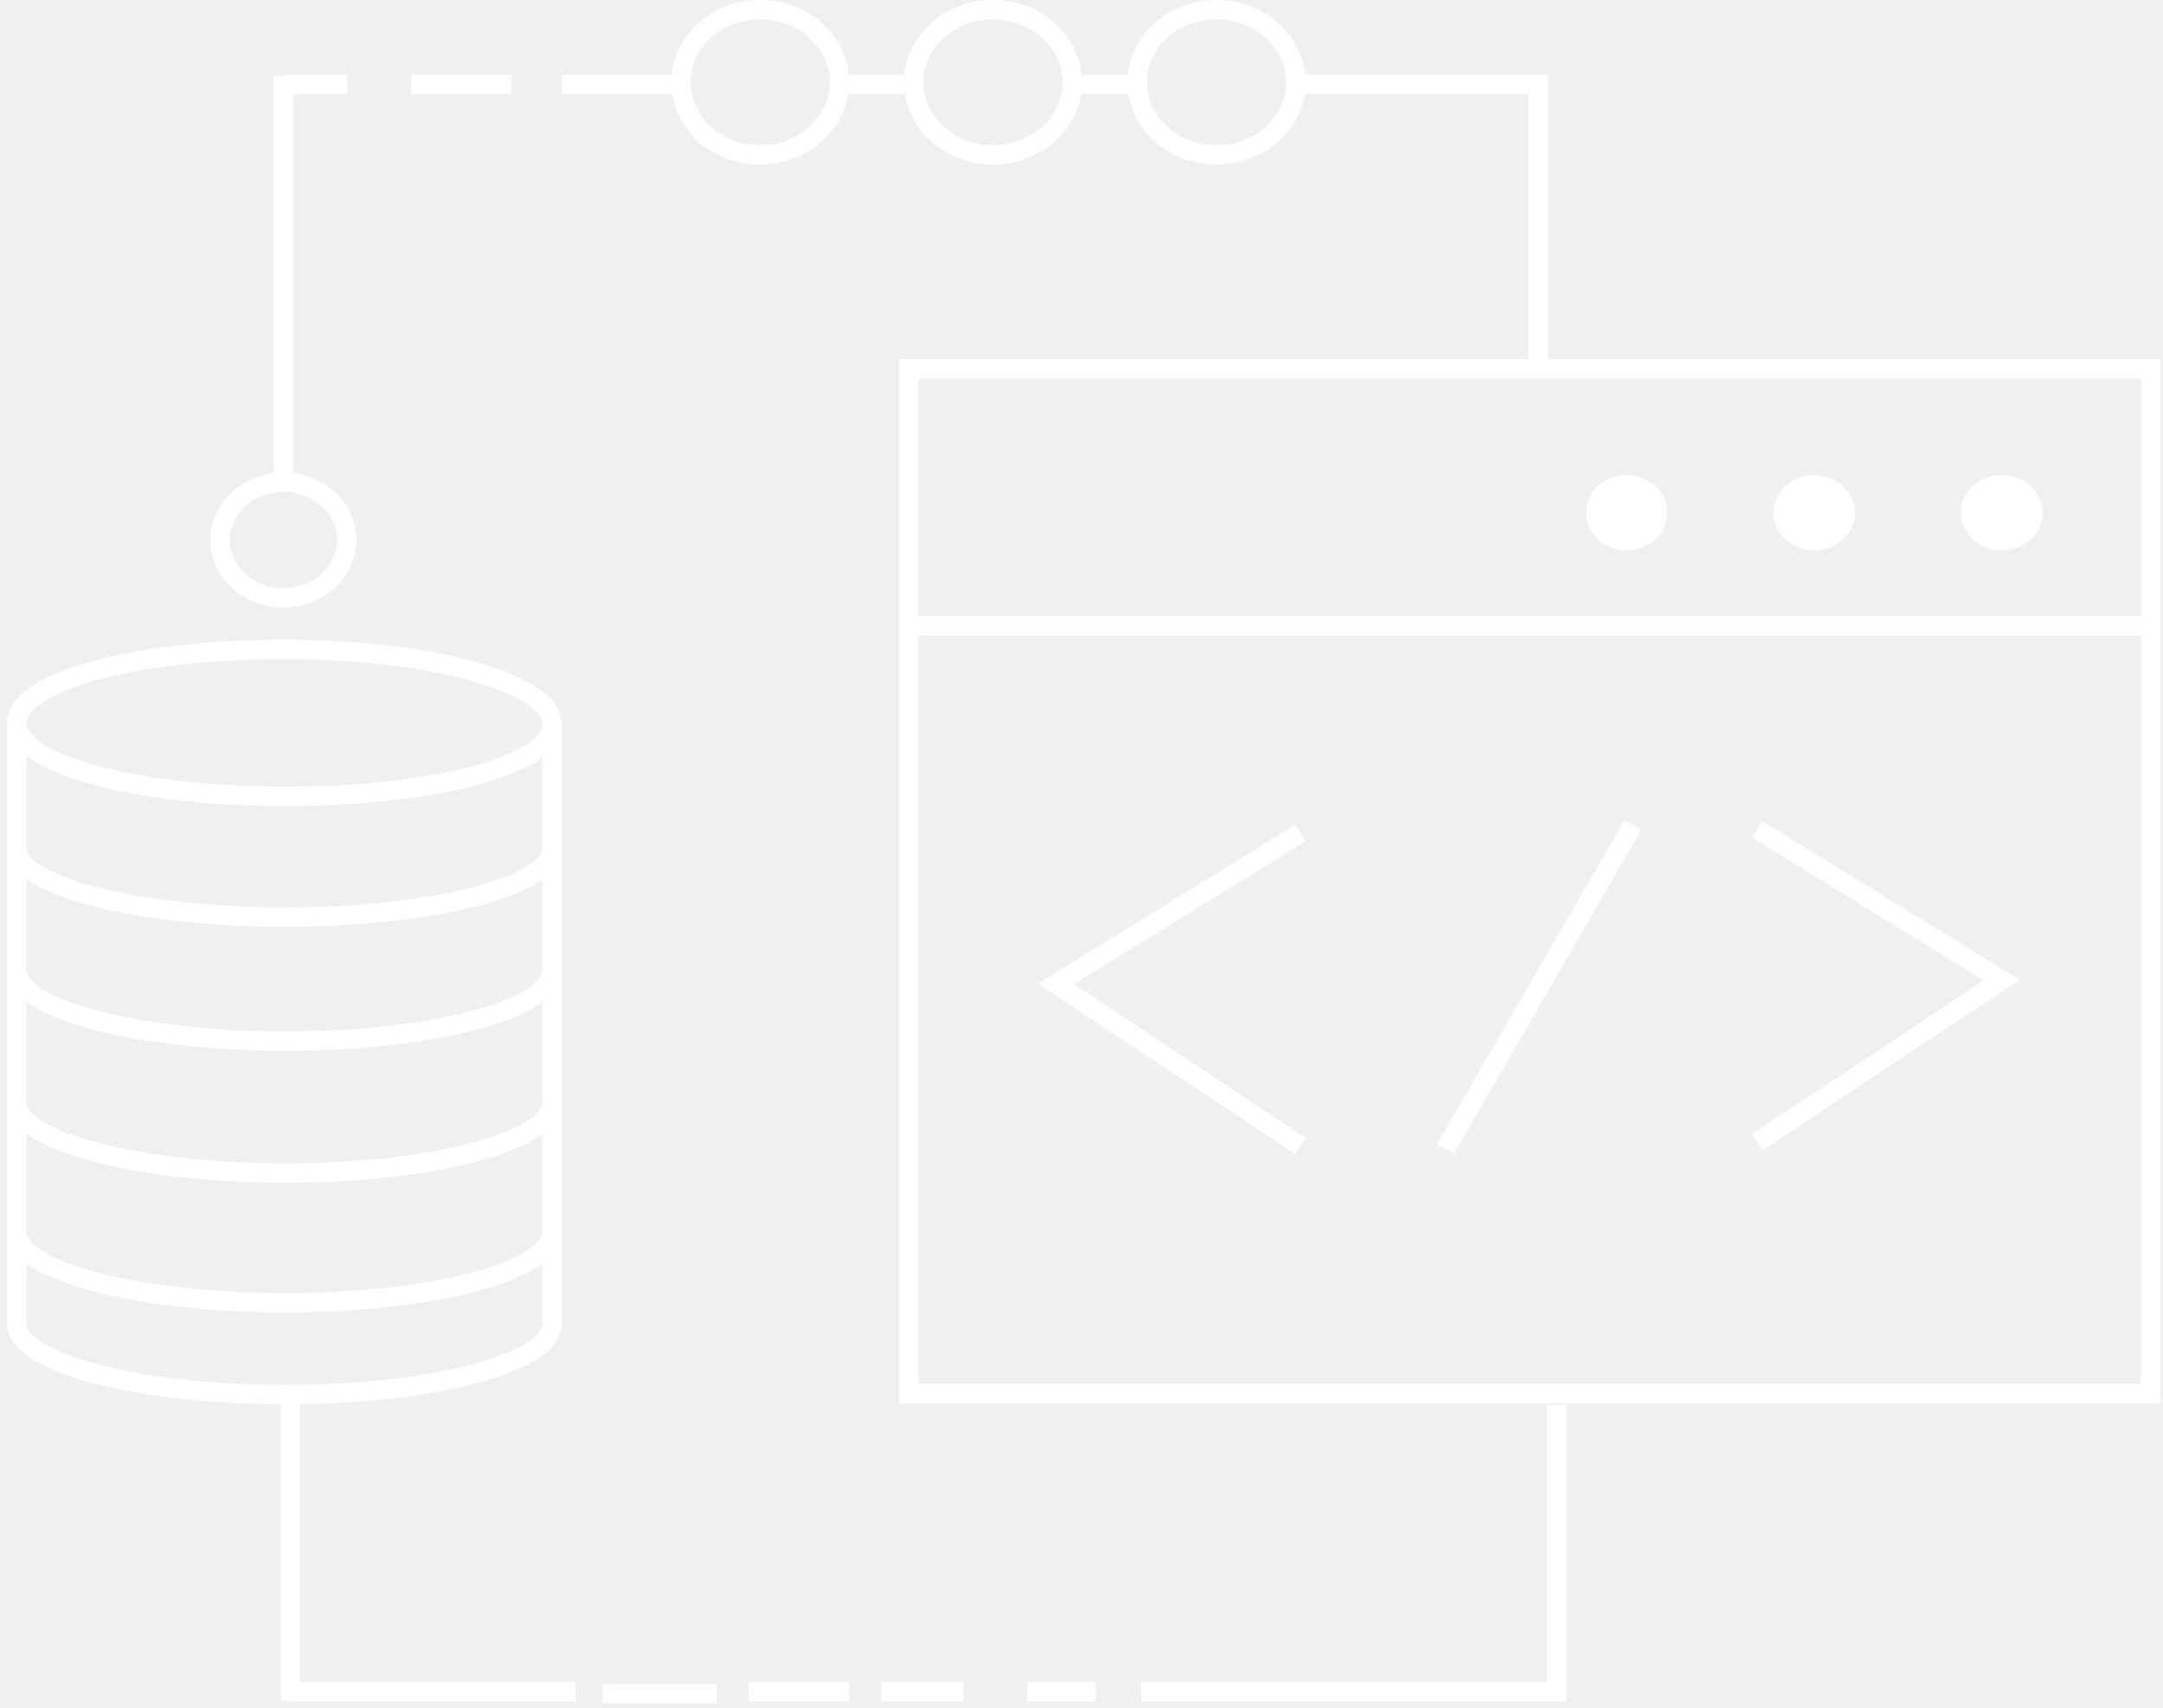
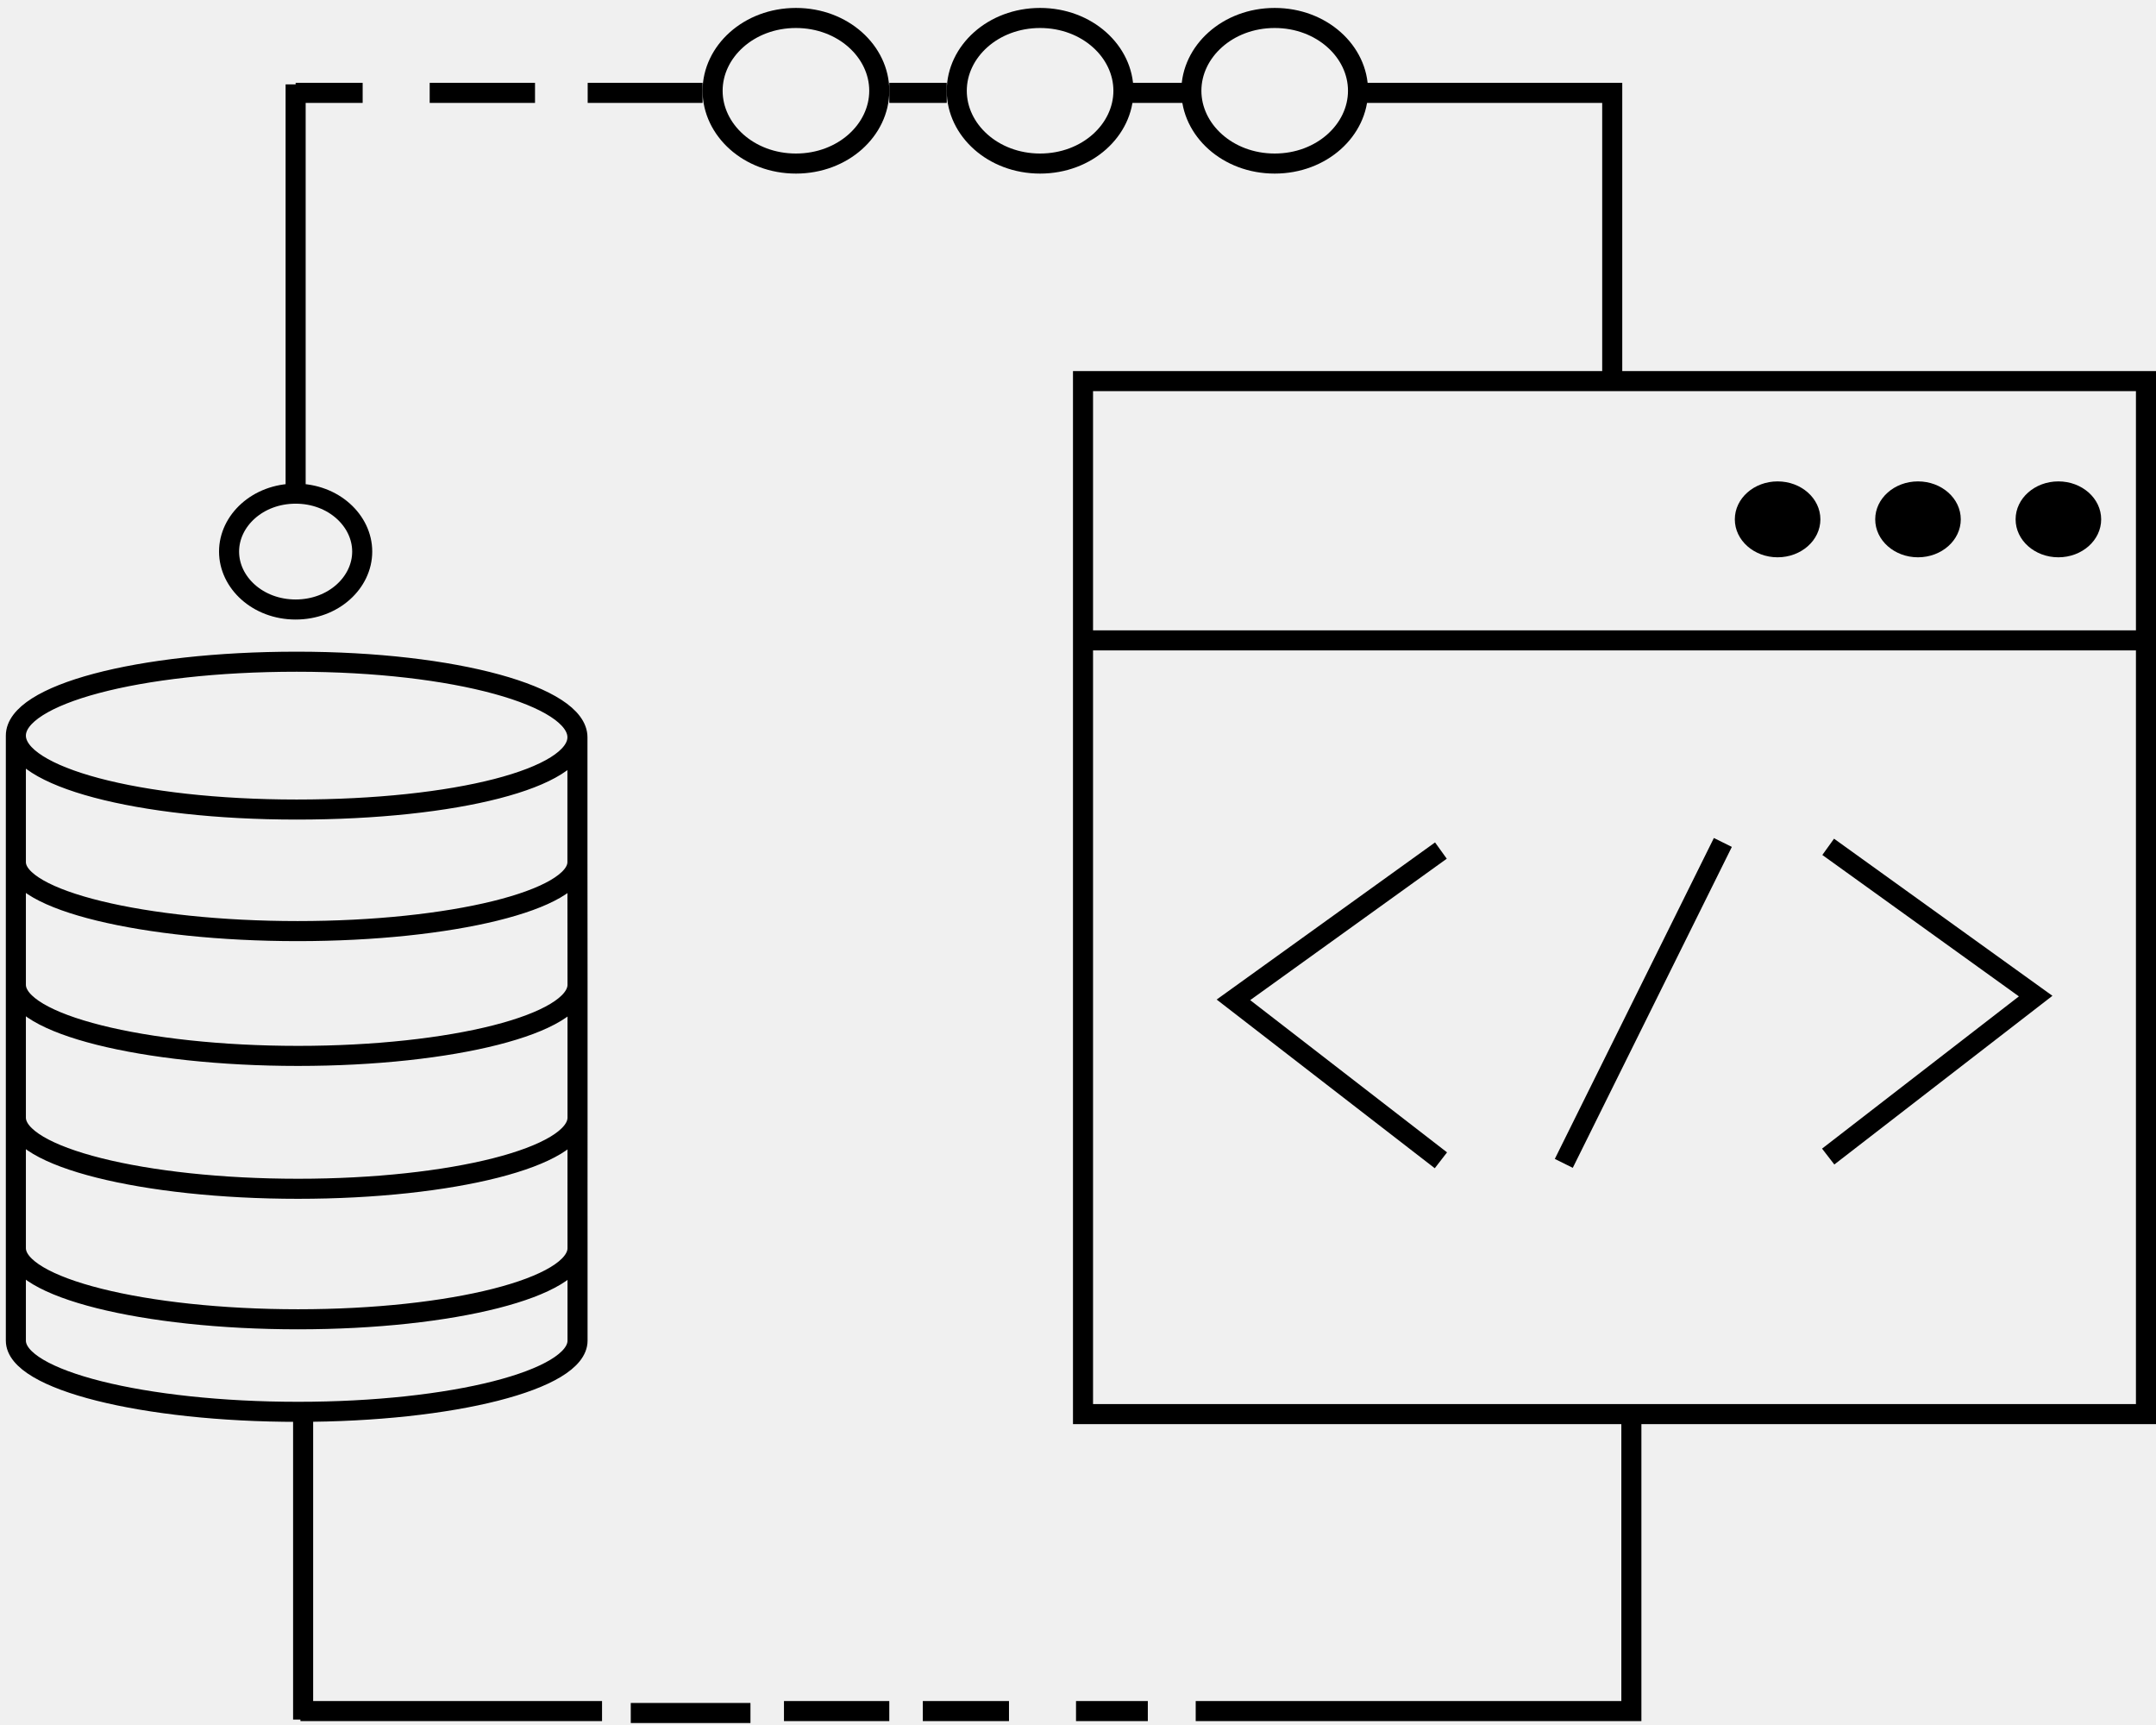
- <svg xmlns="http://www.w3.org/2000/svg" width="223" height="176" viewBox="0 0 223 176" fill="none">
-   <path d="M56.916 127.007C56.916 131.034 44.619 134.298 29.449 134.298C14.28 134.298 1.722 131.034 1.722 127.007M56.916 127.007L56.914 121.037L56.916 113.642M56.916 127.007V136.485C56.916 140.511 44.619 143.775 29.449 143.775C14.28 143.775 1.722 140.511 1.722 136.485L1.722 127.007M1.722 127.007L1.722 113.642M56.916 113.642C56.916 117.668 44.619 120.932 29.449 120.932C14.28 120.932 1.722 117.668 1.722 113.642M56.916 113.642V100.034M1.722 113.642L1.722 100.034M56.916 100.034C56.916 104.06 44.619 107.324 29.449 107.324C14.28 107.324 1.722 104.06 1.722 100.034M56.916 100.034L56.906 87.477M1.722 100.034L1.722 87.477M56.906 87.477C56.906 91.379 44.501 94.543 29.412 94.543C14.322 94.543 1.722 91.379 1.722 87.477M56.906 87.477L56.906 74.692M1.722 87.477L1.722 74.524M56.906 74.692C56.906 78.873 44.959 82.094 29.314 82.094C13.669 82.094 1.722 78.705 1.722 74.524M56.906 74.692C56.906 70.511 44.959 66.954 29.314 66.954C13.669 66.954 1.722 70.343 1.722 74.524" stroke="white" stroke-width="2" />
-   <path d="M93.695 64.534H221.722M93.695 38.019H221.722V143.664H93.695V38.019Z" stroke="white" stroke-width="2" />
-   <path d="M134.074 85.888L108.853 101.433L134.074 118.144M181.153 85.499L206.374 101.045L181.153 117.756M168.349 85.042L149.013 118.465" stroke="white" stroke-width="2" />
-   <ellipse cx="167.701" cy="52.854" rx="4.204" ry="3.886" fill="white" />
-   <ellipse cx="187.038" cy="52.854" rx="4.204" ry="3.886" fill="white" />
-   <ellipse cx="206.374" cy="52.854" rx="4.204" ry="3.886" fill="white" />
-   <path d="M86.552 8.482C86.552 12.541 82.967 15.964 78.378 15.964C73.788 15.964 70.204 12.541 70.204 8.482C70.204 4.422 73.788 1 78.378 1C82.967 1 86.552 4.422 86.552 8.482Z" stroke="white" stroke-width="2" />
-   <path d="M35.742 55.675C35.742 58.894 32.895 61.635 29.214 61.635C25.534 61.635 22.687 58.894 22.687 55.675C22.687 52.456 25.534 49.716 29.214 49.716C32.895 49.716 35.742 52.456 35.742 55.675Z" stroke="white" stroke-width="2" />
-   <path d="M110.545 8.482C110.545 12.541 106.961 15.964 102.371 15.964C97.781 15.964 94.197 12.541 94.197 8.482C94.197 4.422 97.781 1 102.371 1C106.961 1 110.545 4.422 110.545 8.482Z" stroke="white" stroke-width="2" />
-   <path d="M133.598 8.482C133.598 12.541 130.014 15.964 125.424 15.964C120.834 15.964 117.25 12.541 117.25 8.482C117.25 4.422 120.834 1 125.424 1C130.014 1 133.598 4.422 133.598 8.482Z" stroke="white" stroke-width="2" />
-   <path d="M160.474 144.843V174.421H117.662M59.324 174.421H29.685M77.202 174.421H87.552M90.845 174.421H99.314M105.9 174.421H112.957M62.147 174.618H73.908M133.657 8.699H158.592V37.842M42.387 8.699L52.737 8.699M111.075 8.699L116.721 8.699M87.552 8.699L93.197 8.699M57.913 8.699L69.204 8.699M29.214 8.699H35.801M29.214 7.829L29.214 49.151M29.95 143.973L29.95 175.291" stroke="white" stroke-width="2" />
+ <svg xmlns="http://www.w3.org/2000/svg" width="215" height="172" viewBox="0 0 215 172" fill="none">
+   <path d="M57.593 124.449C57.593 128.369 45.114 131.546 29.72 131.546C14.326 131.546 1.582 128.369 1.582 124.449M57.593 124.449L57.59 118.635L57.593 111.436M57.593 124.449V133.676C57.593 137.596 45.114 140.774 29.72 140.774C14.326 140.774 1.582 137.596 1.582 133.676L1.582 124.449M1.582 124.449L1.582 111.436M57.593 111.436C57.593 115.356 45.114 118.534 29.72 118.534C14.326 118.534 1.582 115.356 1.582 111.436M57.593 111.436V98.186M1.582 111.436L1.582 98.186M57.593 98.186C57.593 102.106 45.114 105.284 29.72 105.284C14.326 105.284 1.582 102.106 1.582 98.186M57.593 98.186L57.583 85.961M1.582 98.186L1.582 85.961M57.583 85.961C57.583 89.76 44.994 92.84 29.681 92.84C14.369 92.84 1.582 89.76 1.582 85.961M57.583 85.961L57.583 73.513M1.582 85.961L1.582 73.349M57.583 73.513C57.583 77.584 45.459 80.72 29.582 80.72C13.706 80.72 1.582 77.42 1.582 73.349M57.583 73.513C57.583 69.443 45.459 65.979 29.582 65.979C13.706 65.979 1.582 69.279 1.582 73.349" stroke="black" stroke-width="2" />
+   <path d="M108 63.852H214M108 38H214V141H108V38Z" stroke="black" stroke-width="2" />
+   <path d="M143.69 84.81L123 99.694L143.69 115.694M182.31 84.438L203 99.321L182.31 115.321M171.807 84L155.945 116" stroke="black" stroke-width="2" />
+   <ellipse cx="177.266" cy="51.784" rx="4.266" ry="3.784" fill="black" />
+   <ellipse cx="191.266" cy="51.784" rx="4.266" ry="3.784" fill="black" />
+   <ellipse cx="205.266" cy="51.784" rx="4.266" ry="3.784" fill="black" />
+   <path d="M87.682 9.05C87.682 12.949 84.078 16.308 79.372 16.308C74.667 16.308 71.062 12.949 71.062 9.05C71.062 5.15 74.667 1.792 79.372 1.792C84.078 1.792 87.682 5.15 87.682 9.05Z" stroke="black" stroke-width="2" />
+   <path d="M36.12 54.998C36.12 58.079 33.264 60.774 29.482 60.774C25.699 60.774 22.843 58.079 22.843 54.998C22.843 51.917 25.699 49.222 29.482 49.222C33.264 49.222 36.12 51.917 36.12 54.998Z" stroke="black" stroke-width="2" />
+   <path d="M112.03 9.05C112.03 12.949 108.425 16.308 103.72 16.308C99.014 16.308 95.41 12.949 95.41 9.05C95.41 5.15 99.014 1.792 103.72 1.792C108.425 1.792 112.03 5.15 112.03 9.05Z" stroke="black" stroke-width="2" />
+   <path d="M135.424 9.05C135.424 12.949 131.82 16.308 127.115 16.308C122.409 16.308 118.805 12.949 118.805 9.05C118.805 5.15 122.409 1.792 127.115 1.792C131.82 1.792 135.424 5.15 135.424 9.05Z" stroke="black" stroke-width="2" />
+   <path d="M162.683 141.813V170.611H119.238M60.037 170.611H29.959M78.179 170.611H88.682M92.024 170.611H100.618M107.302 170.611H114.463M62.901 170.803H74.837M135.47 9.261H160.774V37.635M42.849 9.261L53.353 9.261M112.554 9.261L118.283 9.261M88.682 9.261L94.411 9.261M58.605 9.261L70.063 9.261M29.481 9.261H36.165M29.481 8.414L29.481 48.646M30.228 140.966L30.228 171.458" stroke="black" stroke-width="2" />
</svg>
